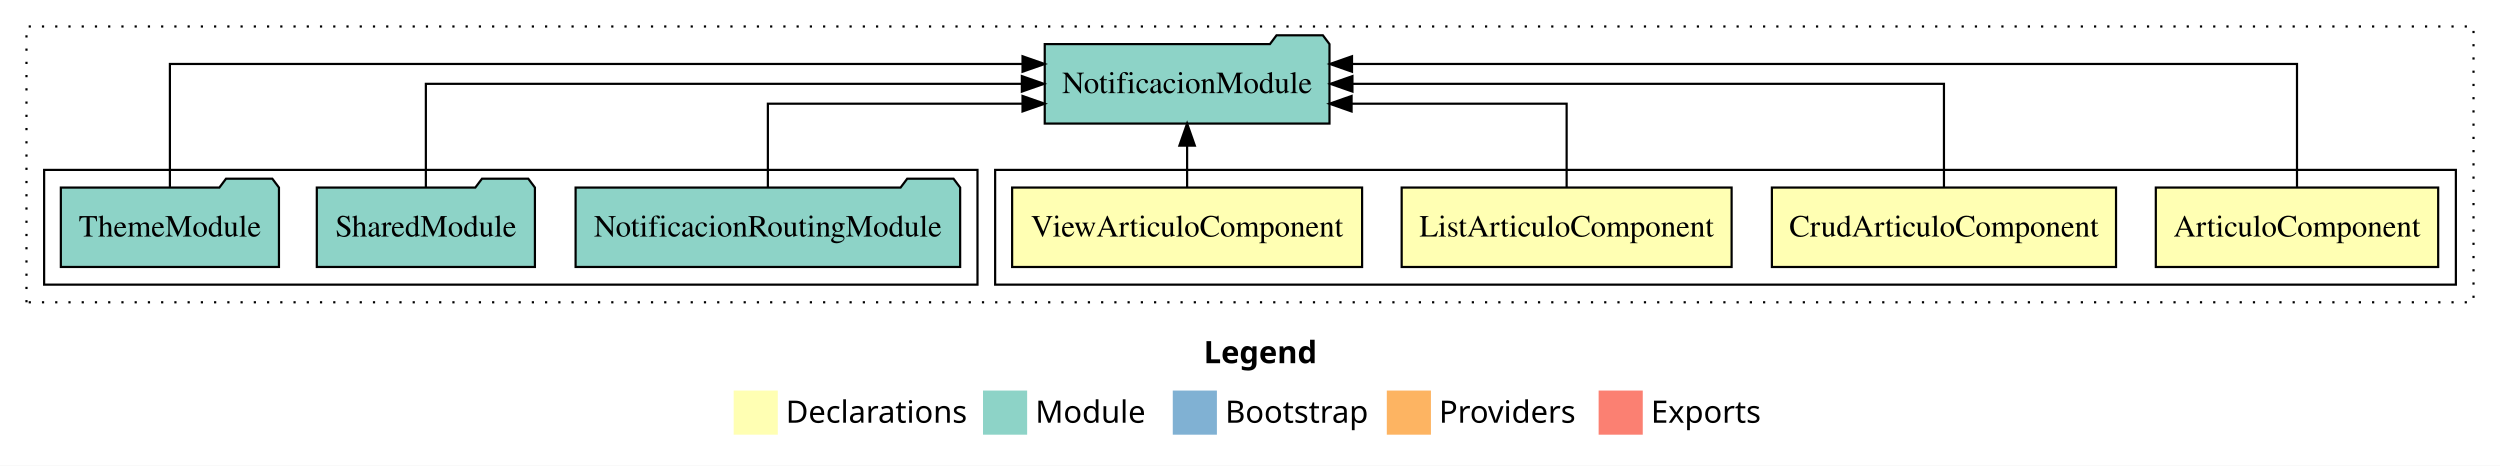
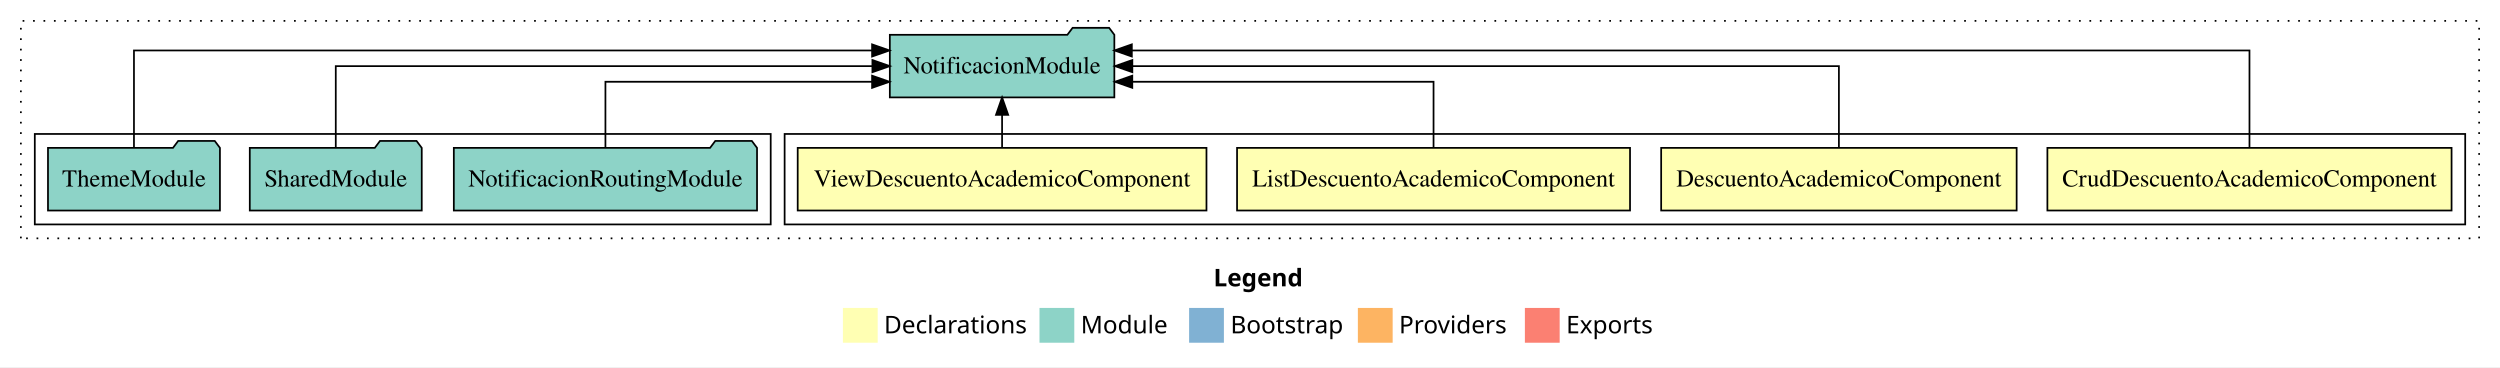
- <svg xmlns="http://www.w3.org/2000/svg" width="1133pt" height="211pt" viewBox="0.00 0.00 1133.00 211.00">
+ <svg xmlns="http://www.w3.org/2000/svg" width="1437pt" height="211pt" viewBox="0.00 0.00 1437.00 211.00">
  <g id="graph0" class="graph" transform="scale(1 1) rotate(0) translate(4 207)">
-     <polygon fill="#ffffff" stroke="transparent" points="-4,4 -4,-207 1129,-207 1129,4 -4,4" />
-     <text text-anchor="start" x="541.509" y="-42.4" font-family="sans-serif" font-weight="bold" font-size="14.00" fill="#000000">Legend</text>
-     <polygon fill="#ffffb3" stroke="transparent" points="328.5,-10 328.5,-30 348.5,-30 348.5,-10 328.5,-10" />
-     <text text-anchor="start" x="352.129" y="-15.4" font-family="sans-serif" font-size="14.00" fill="#000000">  Declarations</text>
-     <polygon fill="#8dd3c7" stroke="transparent" points="441.5,-10 441.5,-30 461.5,-30 461.5,-10 441.5,-10" />
-     <text text-anchor="start" x="465.225" y="-15.4" font-family="sans-serif" font-size="14.00" fill="#000000">  Module</text>
-     <polygon fill="#80b1d3" stroke="transparent" points="527.5,-10 527.5,-30 547.5,-30 547.5,-10 527.5,-10" />
-     <text text-anchor="start" x="551.281" y="-15.4" font-family="sans-serif" font-size="14.00" fill="#000000">  Bootstrap</text>
-     <polygon fill="#fdb462" stroke="transparent" points="624.5,-10 624.5,-30 644.5,-30 644.5,-10 624.5,-10" />
-     <text text-anchor="start" x="648.173" y="-15.4" font-family="sans-serif" font-size="14.00" fill="#000000">  Providers</text>
-     <polygon fill="#fb8072" stroke="transparent" points="720.5,-10 720.5,-30 740.5,-30 740.5,-10 720.5,-10" />
-     <text text-anchor="start" x="744.226" y="-15.4" font-family="sans-serif" font-size="14.00" fill="#000000">  Exports</text>
+     <polygon fill="#ffffff" stroke="transparent" points="-4,4 -4,-207 1433,-207 1433,4 -4,4" />
+     <text text-anchor="start" x="693.509" y="-42.4" font-family="sans-serif" font-weight="bold" font-size="14.00" fill="#000000">Legend</text>
+     <polygon fill="#ffffb3" stroke="transparent" points="480.5,-10 480.5,-30 500.5,-30 500.5,-10 480.5,-10" />
+     <text text-anchor="start" x="504.129" y="-15.4" font-family="sans-serif" font-size="14.00" fill="#000000">  Declarations</text>
+     <polygon fill="#8dd3c7" stroke="transparent" points="593.5,-10 593.5,-30 613.5,-30 613.5,-10 593.5,-10" />
+     <text text-anchor="start" x="617.225" y="-15.4" font-family="sans-serif" font-size="14.00" fill="#000000">  Module</text>
+     <polygon fill="#80b1d3" stroke="transparent" points="679.5,-10 679.5,-30 699.5,-30 699.5,-10 679.5,-10" />
+     <text text-anchor="start" x="703.281" y="-15.4" font-family="sans-serif" font-size="14.00" fill="#000000">  Bootstrap</text>
+     <polygon fill="#fdb462" stroke="transparent" points="776.5,-10 776.5,-30 796.5,-30 796.5,-10 776.5,-10" />
+     <text text-anchor="start" x="800.173" y="-15.4" font-family="sans-serif" font-size="14.00" fill="#000000">  Providers</text>
+     <polygon fill="#fb8072" stroke="transparent" points="872.5,-10 872.5,-30 892.5,-30 892.5,-10 872.5,-10" />
+     <text text-anchor="start" x="896.226" y="-15.4" font-family="sans-serif" font-size="14.00" fill="#000000">  Exports</text>
    <g id="clust1" class="cluster">
-       <polygon fill="none" stroke="#000000" stroke-dasharray="1,5" points="8,-70 8,-195 1117,-195 1117,-70 8,-70" />
+       <polygon fill="none" stroke="#000000" stroke-dasharray="1,5" points="8,-70 8,-195 1421,-195 1421,-70 8,-70" />
    </g>
    <g id="clust2" class="cluster">
-       <polygon fill="none" stroke="#000000" points="447,-78 447,-130 1109,-130 1109,-78 447,-78" />
+       <polygon fill="none" stroke="#000000" points="447,-78 447,-130 1413,-130 1413,-78 447,-78" />
    </g>
    <g id="clust7" class="cluster">
      <polygon fill="none" stroke="#000000" points="16,-78 16,-130 439,-130 439,-78 16,-78" />
    </g>
    <g id="node1" class="node">
-       <polygon fill="#ffffb3" stroke="#000000" points="1100.986,-122 973.014,-122 973.014,-86 1100.986,-86 1100.986,-122" />
-       <text text-anchor="middle" x="1037" y="-99.8" font-family="Times,serif" font-size="14.00" fill="#000000">ArticuloComponent</text>
+       <polygon fill="#ffffb3" stroke="#000000" points="1405.161,-122 1172.839,-122 1172.839,-86 1405.161,-86 1405.161,-122" />
+       <text text-anchor="middle" x="1289" y="-99.8" font-family="Times,serif" font-size="14.00" fill="#000000">CrudDescuentoAcademicoComponent</text>
    </g>
    <g id="node5" class="node">
-       <polygon fill="#8dd3c7" stroke="#000000" points="598.524,-187 595.524,-191 574.524,-191 571.524,-187 469.476,-187 469.476,-151 598.524,-151 598.524,-187" />
-       <text text-anchor="middle" x="534" y="-164.8" font-family="Times,serif" font-size="14.00" fill="#000000">NotificacionModule</text>
+       <polygon fill="#8dd3c7" stroke="#000000" points="636.524,-187 633.524,-191 612.524,-191 609.524,-187 507.476,-187 507.476,-151 636.524,-151 636.524,-187" />
+       <text text-anchor="middle" x="572" y="-164.8" font-family="Times,serif" font-size="14.00" fill="#000000">NotificacionModule</text>
    </g>
    <g id="edge1" class="edge">
-       <path fill="none" stroke="#000000" d="M1037,-122.292C1037,-144.206 1037,-178 1037,-178 1037,-178 608.729,-178 608.729,-178" />
-       <polygon fill="#000000" stroke="#000000" points="608.729,-174.5 598.729,-178 608.729,-181.5 608.729,-174.5" />
+       <path fill="none" stroke="#000000" d="M1289,-122.292C1289,-144.206 1289,-178 1289,-178 1289,-178 646.576,-178 646.576,-178" />
+       <polygon fill="#000000" stroke="#000000" points="646.577,-174.5 636.576,-178 646.576,-181.5 646.577,-174.5" />
    </g>
    <g id="node2" class="node">
-       <polygon fill="#ffffb3" stroke="#000000" points="954.983,-122 799.017,-122 799.017,-86 954.983,-86 954.983,-122" />
-       <text text-anchor="middle" x="877" y="-99.8" font-family="Times,serif" font-size="14.00" fill="#000000">CrudArticuloComponent</text>
+       <polygon fill="#ffffb3" stroke="#000000" points="1155.164,-122 950.836,-122 950.836,-86 1155.164,-86 1155.164,-122" />
+       <text text-anchor="middle" x="1053" y="-99.8" font-family="Times,serif" font-size="14.00" fill="#000000">DescuentoAcademicoComponent</text>
    </g>
    <g id="edge2" class="edge">
-       <path fill="none" stroke="#000000" d="M877,-122.106C877,-141.339 877,-169 877,-169 877,-169 608.919,-169 608.919,-169" />
-       <polygon fill="#000000" stroke="#000000" points="608.919,-165.5 598.919,-169 608.919,-172.5 608.919,-165.5" />
+       <path fill="none" stroke="#000000" d="M1053,-122.106C1053,-141.339 1053,-169 1053,-169 1053,-169 646.87,-169 646.87,-169" />
+       <polygon fill="#000000" stroke="#000000" points="646.87,-165.5 636.87,-169 646.87,-172.5 646.87,-165.5" />
    </g>
    <g id="node3" class="node">
-       <polygon fill="#ffffb3" stroke="#000000" points="780.765,-122 631.235,-122 631.235,-86 780.765,-86 780.765,-122" />
-       <text text-anchor="middle" x="706" y="-99.8" font-family="Times,serif" font-size="14.00" fill="#000000">ListArticuloComponent</text>
+       <polygon fill="#ffffb3" stroke="#000000" points="932.943,-122 707.057,-122 707.057,-86 932.943,-86 932.943,-122" />
+       <text text-anchor="middle" x="820" y="-99.8" font-family="Times,serif" font-size="14.00" fill="#000000">ListDescuentoAcademicoComponent</text>
    </g>
    <g id="edge3" class="edge">
-       <path fill="none" stroke="#000000" d="M706,-122.027C706,-138.398 706,-160 706,-160 706,-160 608.536,-160 608.536,-160" />
-       <polygon fill="#000000" stroke="#000000" points="608.536,-156.5 598.536,-160 608.536,-163.5 608.536,-156.5" />
+       <path fill="none" stroke="#000000" d="M820,-122.027C820,-138.398 820,-160 820,-160 820,-160 646.835,-160 646.835,-160" />
+       <polygon fill="#000000" stroke="#000000" points="646.835,-156.5 636.835,-160 646.835,-163.5 646.835,-156.5" />
    </g>
    <g id="node4" class="node">
-       <polygon fill="#ffffb3" stroke="#000000" points="613.305,-122 454.695,-122 454.695,-86 613.305,-86 613.305,-122" />
-       <text text-anchor="middle" x="534" y="-99.8" font-family="Times,serif" font-size="14.00" fill="#000000">ViewArticuloComponent</text>
+       <polygon fill="#ffffb3" stroke="#000000" points="689.483,-122 454.517,-122 454.517,-86 689.483,-86 689.483,-122" />
+       <text text-anchor="middle" x="572" y="-99.8" font-family="Times,serif" font-size="14.00" fill="#000000">ViewDescuentoAcademicoComponent</text>
    </g>
    <g id="edge4" class="edge">
-       <path fill="none" stroke="#000000" d="M534,-122.106C534,-122.106 534,-140.991 534,-140.991" />
-       <polygon fill="#000000" stroke="#000000" points="530.5,-140.991 534,-150.991 537.5,-140.991 530.5,-140.991" />
+       <path fill="none" stroke="#000000" d="M572,-122.106C572,-122.106 572,-140.991 572,-140.991" />
+       <polygon fill="#000000" stroke="#000000" points="568.5,-140.991 572,-150.991 575.5,-140.991 568.5,-140.991" />
    </g>
    <g id="node6" class="node">
      <polygon fill="#8dd3c7" stroke="#000000" points="431.141,-122 428.141,-126 407.141,-126 404.141,-122 256.859,-122 256.859,-86 431.141,-86 431.141,-122" />
      <text text-anchor="middle" x="344" y="-99.8" font-family="Times,serif" font-size="14.00" fill="#000000">NotificacionRoutingModule</text>
    </g>
    <g id="edge5" class="edge">
-       <path fill="none" stroke="#000000" d="M344,-122.027C344,-138.398 344,-160 344,-160 344,-160 459.409,-160 459.409,-160" />
-       <polygon fill="#000000" stroke="#000000" points="459.41,-163.5 469.409,-160 459.409,-156.5 459.41,-163.5" />
+       <path fill="none" stroke="#000000" d="M344,-122.027C344,-138.398 344,-160 344,-160 344,-160 497.274,-160 497.274,-160" />
+       <polygon fill="#000000" stroke="#000000" points="497.274,-163.5 507.274,-160 497.274,-156.5 497.274,-163.5" />
    </g>
    <g id="node7" class="node">
      <polygon fill="#8dd3c7" stroke="#000000" points="238.423,-122 235.423,-126 214.423,-126 211.423,-122 139.577,-122 139.577,-86 238.423,-86 238.423,-122" />
      <text text-anchor="middle" x="189" y="-99.8" font-family="Times,serif" font-size="14.00" fill="#000000">SharedModule</text>
    </g>
    <g id="edge6" class="edge">
-       <path fill="none" stroke="#000000" d="M189,-122.106C189,-141.339 189,-169 189,-169 189,-169 459.108,-169 459.108,-169" />
-       <polygon fill="#000000" stroke="#000000" points="459.108,-172.5 469.108,-169 459.108,-165.5 459.108,-172.5" />
+       <path fill="none" stroke="#000000" d="M189,-122.106C189,-141.339 189,-169 189,-169 189,-169 497.462,-169 497.462,-169" />
+       <polygon fill="#000000" stroke="#000000" points="497.462,-172.5 507.462,-169 497.462,-165.5 497.462,-172.5" />
    </g>
    <g id="node8" class="node">
      <polygon fill="#8dd3c7" stroke="#000000" points="122.423,-122 119.423,-126 98.423,-126 95.423,-122 23.577,-122 23.577,-86 122.423,-86 122.423,-122" />
      <text text-anchor="middle" x="73" y="-99.8" font-family="Times,serif" font-size="14.00" fill="#000000">ThemeModule</text>
    </g>
    <g id="edge7" class="edge">
-       <path fill="none" stroke="#000000" d="M73,-122.292C73,-144.206 73,-178 73,-178 73,-178 459.414,-178 459.414,-178" />
-       <polygon fill="#000000" stroke="#000000" points="459.415,-181.5 469.414,-178 459.414,-174.5 459.415,-181.5" />
+       <path fill="none" stroke="#000000" d="M73,-122.292C73,-144.206 73,-178 73,-178 73,-178 497.276,-178 497.276,-178" />
+       <polygon fill="#000000" stroke="#000000" points="497.276,-181.5 507.276,-178 497.276,-174.5 497.276,-181.5" />
    </g>
  </g>
</svg>
